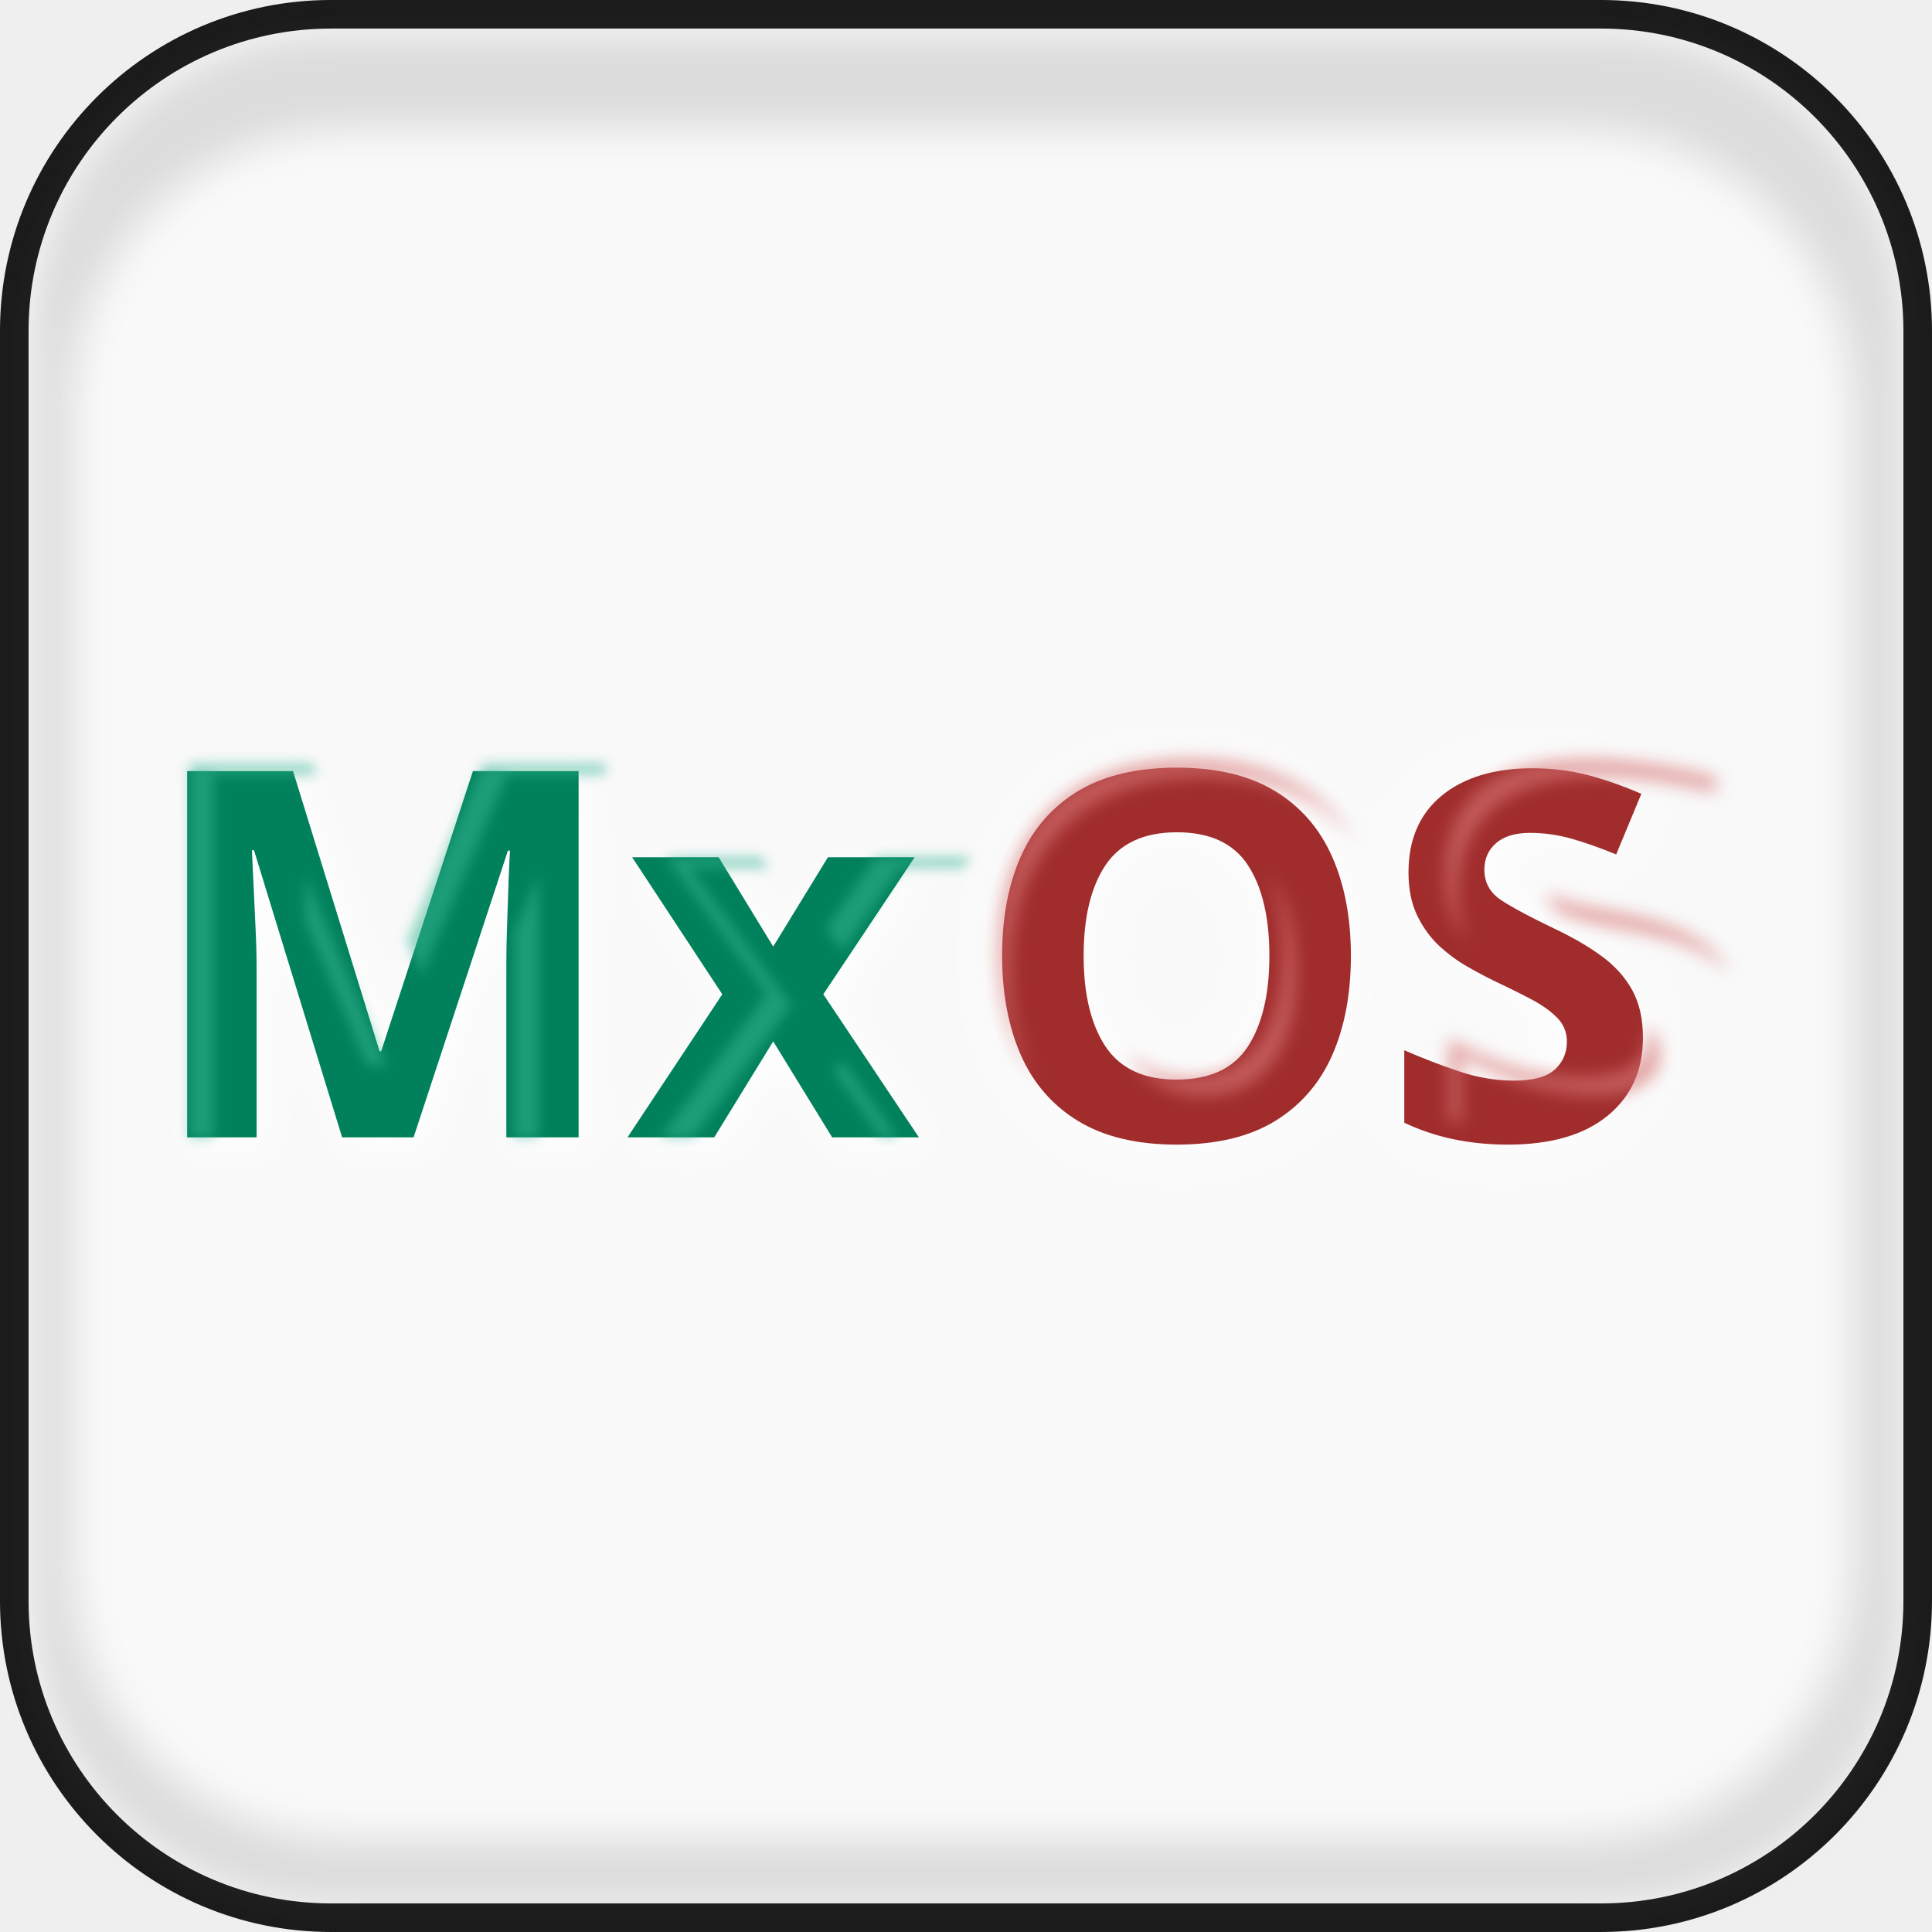
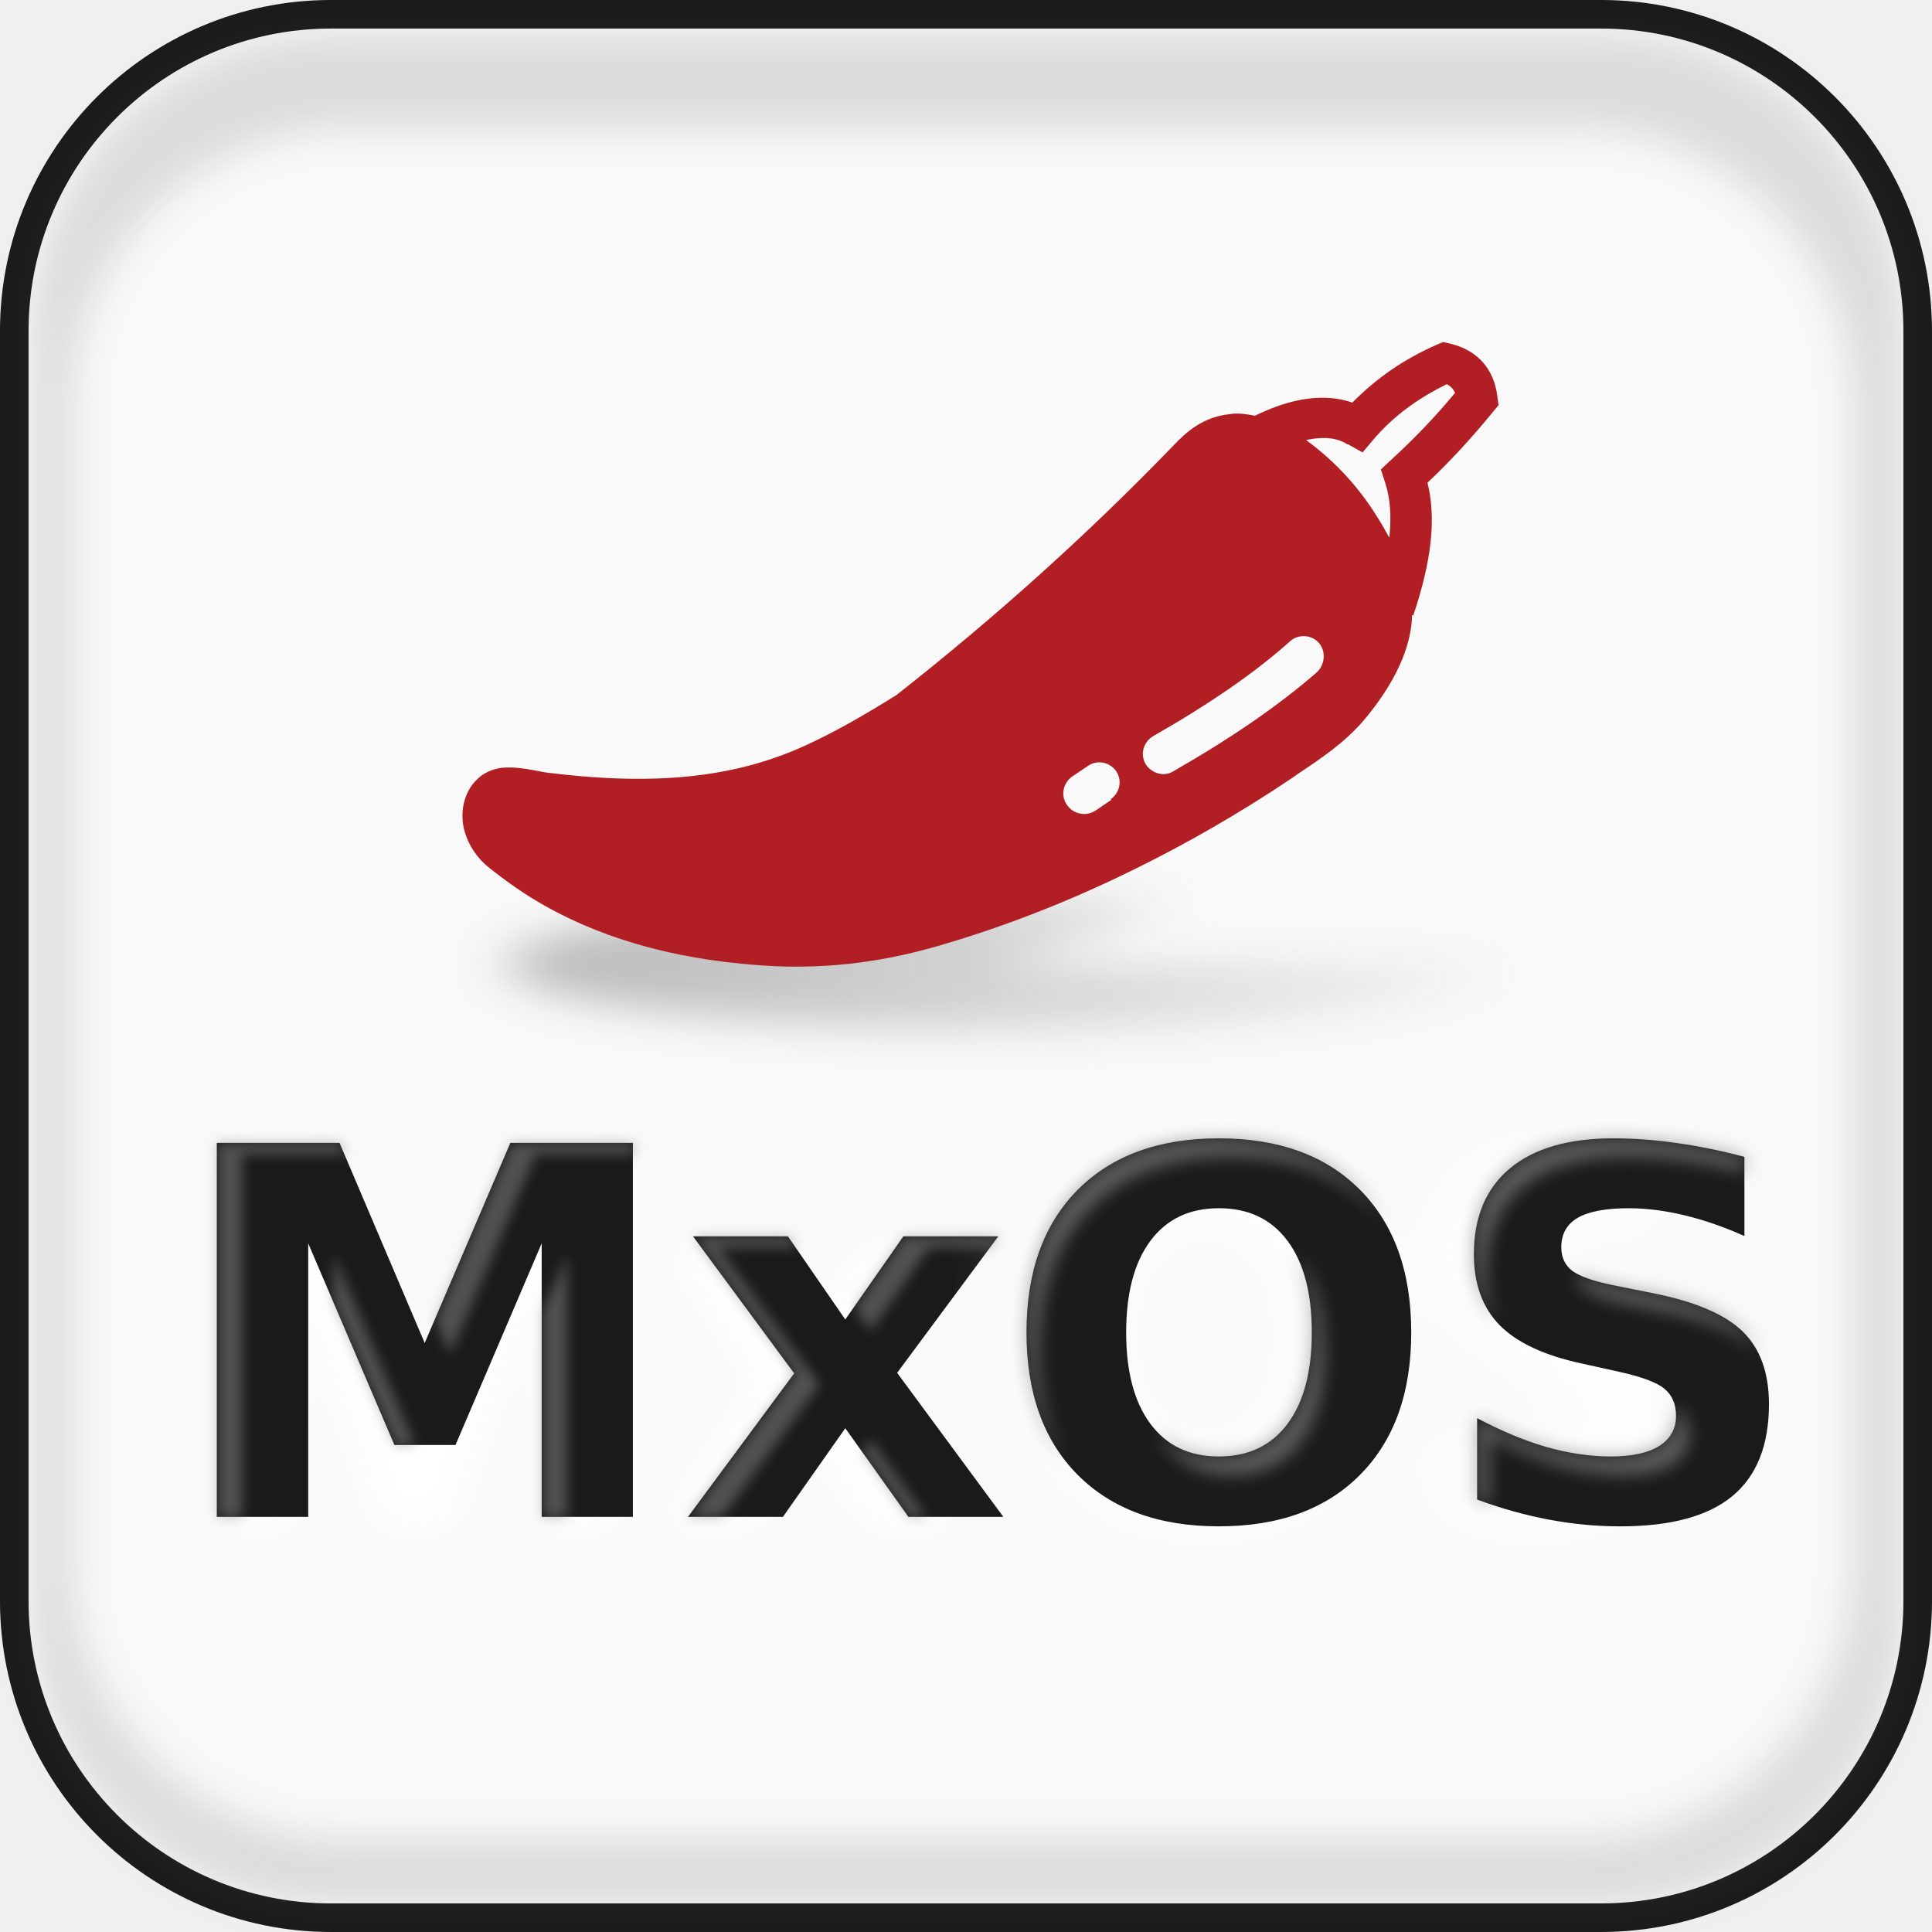
- <svg xmlns="http://www.w3.org/2000/svg" width="150mm" height="150mm" viewBox="0 0 150 150" version="1.1" id="propuesta-02">
+ <svg xmlns="http://www.w3.org/2000/svg" xmlns:xlink="http://www.w3.org/1999/xlink" width="150mm" height="150mm" viewBox="0 0 150 150" version="1.1" id="propuesta-06">
  <defs id="defs248">
+     <linearGradient id="linearGradient2067">
+       <stop style="stop-color:#b3b3b3;stop-opacity:1;" offset="0" id="stop2063" />
+       <stop style="stop-color:#b3b3b3;stop-opacity:0;" offset="1" id="stop2065" />
+     </linearGradient>
    <filter style="color-interpolation-filters:sRGB" id="filter3238" x="-0.027" width="1.054" y="-0.054" height="1.108">
      <feGaussianBlur stdDeviation="0.72" id="feGaussianBlur3240" />
    </filter>
    <filter style="color-interpolation-filters:sRGB" id="filter3250" x="-0.018" width="1.035" y="-0.037" height="1.074">
      <feGaussianBlur stdDeviation="0.505" id="feGaussianBlur3252" />
    </filter>
    <filter style="color-interpolation-filters:sRGB" id="filter3190" x="-0.024" width="1.048" y="-0.024" height="1.048">
      <feGaussianBlur stdDeviation="1.64" id="feGaussianBlur3192" />
    </filter>
+     <filter style="color-interpolation-filters:sRGB" id="filter3304" x="-0.062" width="1.124" y="-0.13" height="1.261">
+       <feGaussianBlur stdDeviation="1.777" id="feGaussianBlur3306" />
+     </filter>
+     <filter style="color-interpolation-filters:sRGB" id="filter1616" x="-0.069" width="1.139" y="-0.133" height="1.266">
+       <feGaussianBlur stdDeviation="1.879" id="feGaussianBlur1618" />
+     </filter>
+     <filter style="color-interpolation-filters:sRGB" id="filter3686-6" x="-0.066" width="1.132" y="-0.682" height="2.365">
+       <feGaussianBlur stdDeviation="2.432" id="feGaussianBlur3688-7" />
+     </filter>
+     <linearGradient xlink:href="#linearGradient2067" id="linearGradient2069" x1="844.882" y1="107.239" x2="953.83" y2="107.239" gradientUnits="userSpaceOnUse" />
+     <filter style="color-interpolation-filters:sRGB" id="filter3304-3" x="-0.062" width="1.124" y="-0.13" height="1.261">
+       <feGaussianBlur stdDeviation="1.777" id="feGaussianBlur3306-7" />
+     </filter>
    <filter style="color-interpolation-filters:sRGB" id="filter3376" x="-0.119" width="1.238" y="-0.227" height="1.455">
      <feGaussianBlur stdDeviation="3.214" id="feGaussianBlur3378" />
    </filter>
-     <filter style="color-interpolation-filters:sRGB" id="filter3304" x="-0.062" width="1.124" y="-0.13" height="1.261">
-       <feGaussianBlur stdDeviation="1.777" id="feGaussianBlur3306" />
+     <filter style="color-interpolation-filters:sRGB" id="filter3250-5" x="-0.018" width="1.035" y="-0.037" height="1.074">
+       <feGaussianBlur stdDeviation="0.505" id="feGaussianBlur3252-9" />
+     </filter>
+     <filter style="color-interpolation-filters:sRGB" id="filter3238-2" x="-0.027" width="1.054" y="-0.054" height="1.108">
+       <feGaussianBlur stdDeviation="0.72" id="feGaussianBlur3240-2" />
    </filter>
  </defs>
  <rect style="opacity:1;fill:#f9f9f9;fill-opacity:1;stroke:#1a1a1a;stroke-width:4.437;stroke-linecap:round;stroke-linejoin:bevel;stroke-miterlimit:4;stroke-dasharray:none;stroke-dashoffset:0;stroke-opacity:1;paint-order:markers stroke fill" id="rect3116" width="145.563" height="145.563" x="2.218" y="2.218" ry="23.478" />
  <path transform="matrix(0.887502,0,0,0.887502,1.670119,-126.8556)" id="rect3165" d="m 27.208,145.733 c -14.658,0 -26.458,11.8 -26.458,26.458 v 111.125 c 0,14.658 11.8,26.458 26.458,26.458 H 138.333 c 14.658,0 26.458,-11.8 26.458,-26.458 V 172.192 c 0,-14.658 -11.8,-26.458 -26.458,-26.458 z m 1.383,8.467 H 136.051 c 13.372,0 24.137,10.765 24.137,24.137 v 101.375 c 0,13.372 -10.765,24.137 -24.137,24.137 H 28.591 c -13.372,0 -24.137,-10.765 -24.137,-24.137 v -101.375 c 0,-13.372 10.765,-24.137 24.137,-24.137 z" style="opacity:1;fill:#4d4d4d;fill-opacity:0.169;stroke:none;stroke-width:5;stroke-linecap:round;stroke-linejoin:bevel;stroke-miterlimit:4;stroke-dasharray:none;stroke-dashoffset:0;stroke-opacity:1;paint-order:markers stroke fill;filter:url(#filter3190)" />
-   <g id="g58">
-     <text xml:space="preserve" style="font-style:normal;font-weight:normal;font-size:44.881px;line-height:1.25;font-family:sans-serif;letter-spacing:0px;word-spacing:0px;fill:#ffffff;fill-opacity:1;stroke:none;stroke-width:6.732;filter:url(#filter3304);" x="11.264" y="243.366" id="text3258" transform="matrix(0.887502,0,0,0.887502,1.670119,-126.8556)">
-       <tspan id="tspan3256" x="11.264" y="243.366" style="font-weight:bold;fill:#ffffff;fill-opacity:1;stroke-width:6.732;">Mx<tspan style="fill:#ffffff;fill-opacity:1;stroke-width:6.732;" id="tspan3254" />
+   <path d="m 937.927,107.239 a 42.842,7.547 0 0 1 -30.268,7.214 42.842,7.547 0 0 1 -48.035,-2.98 42.842,7.547 0 0 1 2.074,-8.964 42.842,7.547 0 0 1 49.252,-2.281 l -15.864,7.01 z" transform="matrix(0.886779,0,0,0.6616561,-716.4239,3.89955)" id="path3648" style="opacity:1;fill:url(#linearGradient2069);fill-opacity:1;stroke:none;stroke-width:5;stroke-linecap:round;stroke-linejoin:bevel;stroke-miterlimit:4;stroke-dasharray:none;stroke-dashoffset:0;stroke-opacity:1;paint-order:markers stroke fill;filter:url(#filter3686-6)" />
+   <g transform="matrix(0.2654822,0.1493627,-0.1493627,0.2654822,47.63017,-55.26402)" data-name="Layer 1-2" id="Layer_1-2-2">
+     <path d="m 343.5,194.7 c -2.7,-14.1 -6.9,-24.2 -13.4,-31.1 2.3,-7.3 4.2,-15.3 5.7,-23.9 l 0.4,-2.2 -1.3,-1.7 c -4.2,-5.8 -10.3,-7.9 -17.2,-5.9 l -1.7,0.5 -1,1.3 c -5.6,7.4 -9.3,15.1 -11.6,23.5 -9.2,1.7 -15.7,8.9 -20,15.1 -2.1,0.7 -4.2,1.5 -5.8,2.8 -5.6,4 -7.4,9.3 -8.6,14.1 -7.8,29.8 -17.7,59.4 -30.3,89.9 -4.9,9 -9,15.7 -13.2,21.6 -11.6,16.4 -28.3,28.5 -54.4,39.2 -0.9,0.4 -1.9,0.7 -2.8,1 -2.6,0.9 -5.6,1.9 -8.3,3.8 -1.9,1.5 -3.4,3.4 -4,5.8 -1.3,4.4 0.4,9.7 4,13.1 2.5,2.4 5.9,4.2 9.7,4.8 5.6,0.9 11.3,1.5 17.2,1.5 18.7,0 38.1,-5.1 58.6,-15.3 12.8,-6.5 24.3,-14.9 35.7,-26.9 11.4,-11.8 22.1,-25 31.7,-39 8.7,-12.6 16.8,-26.2 24.1,-40.7 l 0.8,-1.7 c 3.1,-6.1 6.3,-12.4 7.8,-19.7 1.7,-8.8 2.5,-20.6 -2.4,-29.7 h 0.3 z M 307.7,165 h 4.2 l 0.8,-4.2 c 1.5,-7.7 4.7,-14.7 9.4,-21.5 1.1,0 1.9,0.2 2.9,0.9 -1.5,8.4 -3.6,16.1 -5.9,23.1 l -1,3.2 2.5,2.3 c 3.2,2.9 5.8,6.9 7.9,11.8 -1.7,-1 -3.3,-2.1 -5.1,-3 -7.9,-4.4 -16.5,-7.2 -25.6,-8.3 3.3,-2.9 6.5,-4.4 9.7,-4.2 z m -8.2,108.6 -2.2,4.4 c -0.9,1.7 -2.7,2.8 -4.7,2.8 -0.8,0 -1.5,-0.2 -2.4,-0.6 -2.6,-1.3 -3.5,-4.4 -2.3,-6.9 l 2.2,-4.4 c 1.3,-2.6 4.4,-3.5 6.9,-2.3 2.6,1.3 3.5,4.4 2.3,6.9 h 0.1 v 0.1 z m 29.7,-54 c -4.2,11.8 -10.5,24.8 -19.5,39.9 -0.9,1.7 -2.7,2.5 -4.4,2.5 -0.9,0 -1.9,-0.2 -2.7,-0.7 -2.5,-1.5 -3.2,-4.7 -1.7,-7.2 8.6,-14.4 14.7,-26.9 18.5,-38.1 0.9,-2.7 4,-4.2 6.7,-3.2 2.6,1 4,4.1 3.1,6.8 z" class="cls-2" data-name="Zesty" id="Zesty-2" style="fill:#b11f24;stroke-width:0px" />
+   </g>
+   <g id="g757">
+     <text xml:space="preserve" style="font-style:normal;font-weight:normal;font-size:44.881px;line-height:1.25;font-family:sans-serif;letter-spacing:0px;word-spacing:0px;fill:#ffffff;fill-opacity:1;stroke:none;stroke-width:6.732;filter:url(#filter3304-3)" x="11.264" y="243.366" id="text3258" transform="matrix(0.887502,0,0,0.887502,3.889267,-97.38828)">
+       <tspan id="tspan3256" x="11.264" y="243.366" style="font-weight:bold;fill:#ffffff;fill-opacity:1;stroke-width:6.732">Mx<tspan style="fill:#ffffff;fill-opacity:1;stroke-width:6.732" id="tspan3254" />
      </tspan>
    </text>
-     <text id="text3122" y="88.302" x="10.955" style="font-style:normal;font-weight:normal;font-size:39.832px;line-height:1.25;font-family:sans-serif;letter-spacing:0px;word-spacing:0px;fill:#00815b;fill-opacity:1;stroke:none;stroke-width:5.975" xml:space="preserve">
-       <tspan style="font-weight:bold;fill:#00815b;fill-opacity:1;stroke-width:5.975" y="88.302" x="10.955" id="tspan3120">Mx<tspan id="tspan3118" style="fill:#00815b;fill-opacity:1;stroke-width:5.975" />
-       </tspan>
+     <path id="path354" d="m 16.831,88.732 v 29.038 h 7.099 V 96.531 l 6.691,15.656 h 4.745 l 6.691,-15.656 v 21.238 h 7.08 V 88.732 H 39.625 L 32.973,104.272 26.361,88.732 Z m 36.973,7.255 7.857,10.639 -8.247,11.144 h 7.371 l 4.843,-6.885 4.901,6.885 h 7.371 l -8.247,-11.183 7.857,-10.6 h -7.371 l -4.512,6.457 -4.454,-6.457 z" style="font-style:normal;font-weight:bold;font-size:39.832px;line-height:1.25;font-family:sans-serif;letter-spacing:0px;word-spacing:0px;fill:#1a1a1a;fill-opacity:1;stroke:none;stroke-width:5.975" />
+     <text id="text3310" y="242.625" x="83.178" style="font-style:normal;font-weight:normal;font-size:44.881px;line-height:1.25;font-family:sans-serif;letter-spacing:0px;word-spacing:0px;fill:#ffffff;fill-opacity:1;stroke:none;stroke-width:6.732;filter:url(#filter3376)" xml:space="preserve" transform="matrix(0.887502,0,0,0.887502,3.889267,-97.38828)">
+       <tspan style="font-weight:bold;fill:#ffffff;fill-opacity:1;stroke-width:6.732" y="242.625" x="83.178" id="tspan3308">OS</tspan>
    </text>
-     <text id="text3310" y="242.625" x="83.178" style="font-style:normal;font-weight:normal;font-size:44.881px;line-height:1.25;font-family:sans-serif;letter-spacing:0px;word-spacing:0px;fill:#ffffff;fill-opacity:1;stroke:none;stroke-width:6.732;filter:url(#filter3376);" xml:space="preserve" transform="matrix(0.887502,0,0,0.887502,1.670119,-126.8556)">
-       <tspan style="font-weight:bold;fill:#ffffff;fill-opacity:1;stroke-width:6.732;" y="242.625" x="83.178" id="tspan3308">OS</tspan>
-     </text>
-     <text xml:space="preserve" style="font-style:normal;font-weight:normal;font-size:39.832px;line-height:1.25;font-family:sans-serif;letter-spacing:0px;word-spacing:0px;fill:#a02c2c;fill-opacity:1;stroke:none;stroke-width:5.975" x="75.491" y="88.475" id="text3128">
-       <tspan id="tspan3126" x="75.491" y="88.475" style="font-weight:bold;fill:#a02c2c;fill-opacity:1;stroke-width:5.975">OS</tspan>
-     </text>
-     <path style="font-style:normal;font-weight:normal;font-size:44.881px;line-height:1.25;font-family:sans-serif;letter-spacing:0px;word-spacing:0px;fill:#36b691;fill-opacity:0.53;stroke:none;stroke-width:6.732;filter:url(#filter3250)" d="m 14.685,209.726 v 32.718 h 2.123 v -31.732 h 9.034 l -0.42,-0.986 z m 25.684,0 -6.64,15.513 1.269,2.982 7.495,-17.51 h 8.593 v -0.986 z m 15.976,8.174 8.853,11.987 -9.292,12.557 h 2.853 l 8.562,-11.571 -8.853,-11.987 h 6.862 l -0.68,-0.985 z m 18.408,0 -4.358,6.236 1.397,2.025 5.084,-7.276 h 5.451 l 0.731,-0.985 z m -49.945,1.599 v 3.984 l 5.415,12.671 h 1.703 z m 20.424,0 -2.123,4.969 v 17.976 h 2.123 z m 26.56,16.173 -0.706,1.005 4.106,5.768 h 1.422 z" id="text3198" transform="matrix(0.887502,0,0,0.887502,1.670119,-126.8556)" />
-     <path style="font-style:normal;font-weight:normal;font-size:44.881px;line-height:1.25;font-family:sans-serif;letter-spacing:0px;word-spacing:0px;fill:#d87676;fill-opacity:0.663;stroke:none;stroke-width:6.732;filter:url(#filter3238)" d="m 102.244,209.315 c -5.245,0 -9.365,1.505 -12.36,4.514 -2.98,3.01 -4.471,7.166 -4.471,12.469 0,4.665 1.162,8.442 3.48,11.334 -1.579,-2.642 -2.373,-5.885 -2.373,-9.735 0,-5.303 1.49,-9.46 4.471,-12.47 2.995,-3.01 7.115,-4.514 12.359,-4.514 5.259,0 9.38,1.505 12.36,4.514 0.35,0.354 0.678,0.725 0.987,1.11 -0.59,-0.986 -1.285,-1.891 -2.094,-2.708 -2.98,-3.01 -7.1,-4.514 -12.359,-4.514 z m 34.537,0 c -3.945,0 -6.969,0.877 -9.072,2.63 -2.104,1.753 -3.156,4.258 -3.156,7.516 0,2.486 0.689,4.483 2.064,5.994 -0.636,-1.24 -0.957,-2.704 -0.957,-4.396 0,-3.258 1.052,-5.764 3.156,-7.517 2.104,-1.753 5.128,-2.63 9.073,-2.63 1.797,0 3.645,0.139 5.544,0.417 1.551,0.215 3.149,0.527 4.788,0.927 v -1.32 c -2.031,-0.541 -3.996,-0.942 -5.895,-1.205 -1.899,-0.278 -3.747,-0.417 -5.544,-0.417 z m -27.845,10.051 c 0.958,1.788 1.438,4.098 1.438,6.932 0,3.433 -0.709,6.1 -2.126,7.999 -1.417,1.899 -3.418,2.849 -6.004,2.849 -2.328,0 -4.182,-0.781 -5.564,-2.338 0.207,0.387 0.436,0.75 0.688,1.088 1.417,1.899 3.411,2.849 5.983,2.849 2.586,0 4.588,-0.95 6.005,-2.849 1.417,-1.899 2.125,-4.565 2.125,-7.998 0,-3.448 -0.708,-6.121 -2.125,-8.021 -0.134,-0.18 -0.275,-0.348 -0.42,-0.511 z m 24.427,1.672 c 0.116,0.6 0.418,1.09 0.908,1.469 0.657,0.482 1.841,0.898 3.55,1.249 l 3.594,0.723 c 3.638,0.73 6.224,1.841 7.758,3.331 0.086,0.084 0.169,0.17 0.251,0.258 -0.354,-0.7 -0.805,-1.319 -1.358,-1.856 -1.534,-1.49 -4.12,-2.601 -7.758,-3.331 l -3.594,-0.723 c -1.553,-0.319 -2.667,-0.692 -3.352,-1.119 z m 8.763,11.635 c 0.071,0.284 0.111,0.59 0.111,0.923 0,1.14 -0.49,2.016 -1.469,2.63 -0.979,0.614 -2.388,0.92 -4.229,0.92 -1.812,0 -3.696,-0.278 -5.654,-0.833 -1.943,-0.57 -3.96,-1.409 -6.049,-2.52 v 7.122 c 0.369,0.137 0.738,0.266 1.107,0.391 v -5.914 c 2.089,1.11 4.105,1.95 6.048,2.52 1.958,0.555 3.842,0.833 5.654,0.833 1.841,0 3.251,-0.307 4.23,-0.92 0.979,-0.614 1.468,-1.49 1.468,-2.63 0,-1.023 -0.336,-1.812 -1.008,-2.367 -0.062,-0.052 -0.136,-0.104 -0.21,-0.155 z" id="text3223" transform="matrix(0.887502,0,0,0.887502,1.670119,-126.8556)" />
+     <path id="path346" d="m 94.631,88.379 c -4.655,0 -8.311,1.335 -10.969,4.006 -2.645,2.671 -3.968,6.36 -3.968,11.067 0,4.694 1.323,8.376 3.968,11.047 2.658,2.671 6.315,4.006 10.969,4.006 4.668,0 8.324,-1.335 10.969,-4.006 2.645,-2.671 3.968,-6.354 3.968,-11.047 0,-4.707 -1.323,-8.396 -3.968,-11.067 -2.645,-2.671 -6.302,-4.006 -10.969,-4.006 z m 30.652,0 c -3.501,0 -6.185,0.778 -8.052,2.334 -1.867,1.556 -2.8,3.78 -2.8,6.671 0,2.308 0.667,4.143 2.003,5.504 1.348,1.361 3.475,2.353 6.379,2.976 l 2.898,0.642 c 1.763,0.389 2.937,0.83 3.52,1.322 0.596,0.493 0.895,1.193 0.895,2.101 0,1.011 -0.434,1.789 -1.303,2.334 -0.869,0.545 -2.12,0.817 -3.754,0.817 -1.608,0 -3.28,-0.246 -5.018,-0.739 -1.724,-0.506 -3.514,-1.251 -5.368,-2.237 v 6.321 c 1.854,0.687 3.708,1.205 5.562,1.555 1.854,0.35 3.702,0.526 5.543,0.526 3.903,0 6.801,-0.778 8.694,-2.334 1.906,-1.569 2.859,-3.955 2.859,-7.157 0,-2.438 -0.68,-4.317 -2.042,-5.64 -1.361,-1.323 -3.657,-2.308 -6.885,-2.956 l -3.189,-0.642 c -1.517,-0.311 -2.567,-0.681 -3.151,-1.108 -0.571,-0.441 -0.856,-1.05 -0.856,-1.828 0,-1.037 0.428,-1.802 1.284,-2.295 0.856,-0.493 2.178,-0.739 3.968,-0.739 1.348,0 2.781,0.181 4.298,0.544 1.517,0.363 3.073,0.901 4.668,1.614 v -6.146 c -1.802,-0.48 -3.546,-0.836 -5.232,-1.07 -1.686,-0.246 -3.326,-0.369 -4.921,-0.369 z M 94.631,93.806 c 2.295,0 4.071,0.842 5.329,2.528 1.258,1.686 1.887,4.058 1.887,7.118 0,3.047 -0.629,5.413 -1.887,7.099 -1.258,1.686 -3.034,2.529 -5.329,2.529 -2.282,0 -4.052,-0.843 -5.31,-2.529 -1.258,-1.686 -1.886,-4.052 -1.886,-7.099 0,-3.06 0.628,-5.433 1.886,-7.118 1.258,-1.686 3.028,-2.528 5.31,-2.528 z" style="font-style:normal;font-weight:bold;font-size:39.832px;line-height:1.25;font-family:sans-serif;letter-spacing:0px;word-spacing:0px;fill:#1a1a1a;fill-opacity:1;stroke:none;stroke-width:5.975" />
+     <path style="font-style:normal;font-weight:normal;font-size:44.881px;line-height:1.25;font-family:sans-serif;letter-spacing:0px;word-spacing:0px;fill:#808080;fill-opacity:0.53;stroke:none;stroke-width:6.732;filter:url(#filter3250-5)" d="m 14.685,209.726 v 32.718 h 2.123 v -31.732 h 9.034 l -0.42,-0.986 z m 25.684,0 -6.64,15.513 1.269,2.982 7.495,-17.51 h 8.593 v -0.986 z m 15.976,8.174 8.853,11.987 -9.292,12.557 h 2.853 l 8.562,-11.571 -8.853,-11.987 h 6.862 l -0.68,-0.985 z m 18.408,0 -4.358,6.236 1.397,2.025 5.084,-7.276 h 5.451 l 0.731,-0.985 z m -49.945,1.599 v 3.984 l 5.415,12.671 h 1.703 z m 20.424,0 -2.123,4.969 v 17.976 h 2.123 z m 26.56,16.173 -0.706,1.005 4.106,5.768 h 1.422 z" id="text3198" transform="matrix(0.887502,0,0,0.887502,3.889267,-97.38828)" />
+     <path style="font-style:normal;font-weight:normal;font-size:44.881px;line-height:1.25;font-family:sans-serif;letter-spacing:0px;word-spacing:0px;fill:#808080;fill-opacity:0.663;stroke:none;stroke-width:6.732;filter:url(#filter3238-2)" d="m 102.244,209.315 c -5.245,0 -9.365,1.505 -12.36,4.514 -2.98,3.01 -4.471,7.166 -4.471,12.469 0,4.665 1.162,8.442 3.48,11.334 -1.579,-2.642 -2.373,-5.885 -2.373,-9.735 0,-5.303 1.49,-9.46 4.471,-12.47 2.995,-3.01 7.115,-4.514 12.359,-4.514 5.259,0 9.38,1.505 12.36,4.514 0.35,0.354 0.678,0.725 0.987,1.11 -0.59,-0.986 -1.285,-1.891 -2.094,-2.708 -2.98,-3.01 -7.1,-4.514 -12.359,-4.514 z m 34.537,0 c -3.945,0 -6.969,0.877 -9.072,2.63 -2.104,1.753 -3.156,4.258 -3.156,7.516 0,2.486 0.689,4.483 2.064,5.994 -0.636,-1.24 -0.957,-2.704 -0.957,-4.396 0,-3.258 1.052,-5.764 3.156,-7.517 2.104,-1.753 5.128,-2.63 9.073,-2.63 1.797,0 3.645,0.139 5.544,0.417 1.551,0.215 3.149,0.527 4.788,0.927 v -1.32 c -2.031,-0.541 -3.996,-0.942 -5.895,-1.205 -1.899,-0.278 -3.747,-0.417 -5.544,-0.417 z m -27.845,10.051 c 0.958,1.788 1.438,4.098 1.438,6.932 0,3.433 -0.709,6.1 -2.126,7.999 -1.417,1.899 -3.418,2.849 -6.004,2.849 -2.328,0 -4.182,-0.781 -5.564,-2.338 0.207,0.387 0.436,0.75 0.688,1.088 1.417,1.899 3.411,2.849 5.983,2.849 2.586,0 4.588,-0.95 6.005,-2.849 1.417,-1.899 2.125,-4.565 2.125,-7.998 0,-3.448 -0.708,-6.121 -2.125,-8.021 -0.134,-0.18 -0.275,-0.348 -0.42,-0.511 z m 24.427,1.672 c 0.116,0.6 0.418,1.09 0.908,1.469 0.657,0.482 1.841,0.898 3.55,1.249 l 3.594,0.723 c 3.638,0.73 6.224,1.841 7.758,3.331 0.086,0.084 0.169,0.17 0.251,0.258 -0.354,-0.7 -0.805,-1.319 -1.358,-1.856 -1.534,-1.49 -4.12,-2.601 -7.758,-3.331 l -3.594,-0.723 c -1.553,-0.319 -2.667,-0.692 -3.352,-1.119 z m 8.763,11.635 c 0.071,0.284 0.111,0.59 0.111,0.923 0,1.14 -0.49,2.016 -1.469,2.63 -0.979,0.614 -2.388,0.92 -4.229,0.92 -1.812,0 -3.696,-0.278 -5.654,-0.833 -1.943,-0.57 -3.96,-1.409 -6.049,-2.52 v 7.122 c 0.369,0.137 0.738,0.266 1.107,0.391 v -5.914 c 2.089,1.11 4.105,1.95 6.048,2.52 1.958,0.555 3.842,0.833 5.654,0.833 1.841,0 3.251,-0.307 4.23,-0.92 0.979,-0.614 1.468,-1.49 1.468,-2.63 0,-1.023 -0.336,-1.812 -1.008,-2.367 -0.062,-0.052 -0.136,-0.104 -0.21,-0.155 z" id="text3223" transform="matrix(0.887502,0,0,0.887502,3.889267,-97.38828)" />
  </g>
</svg>
